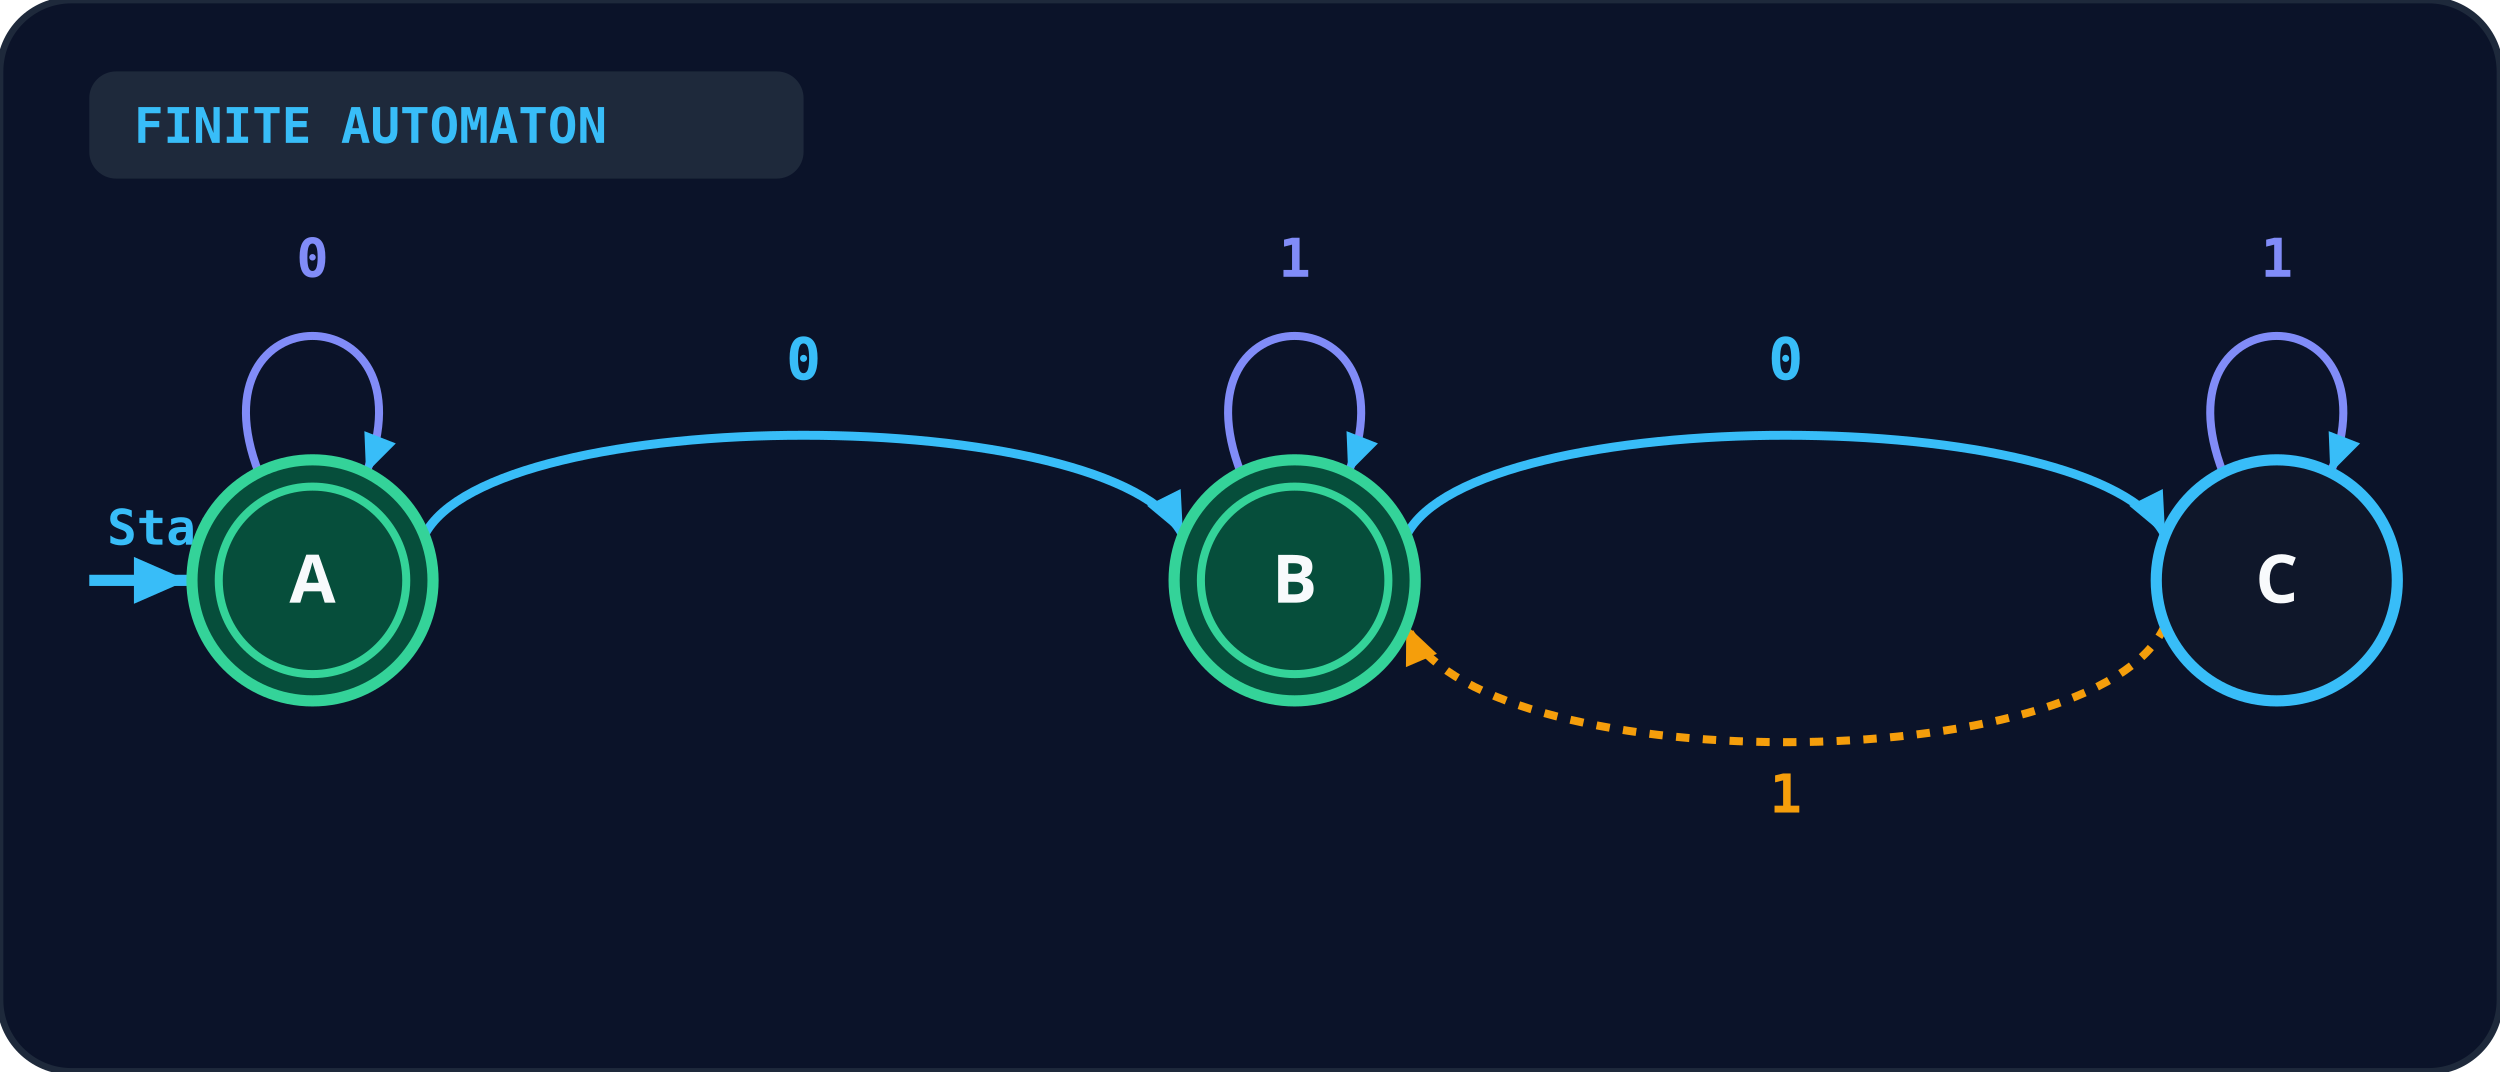
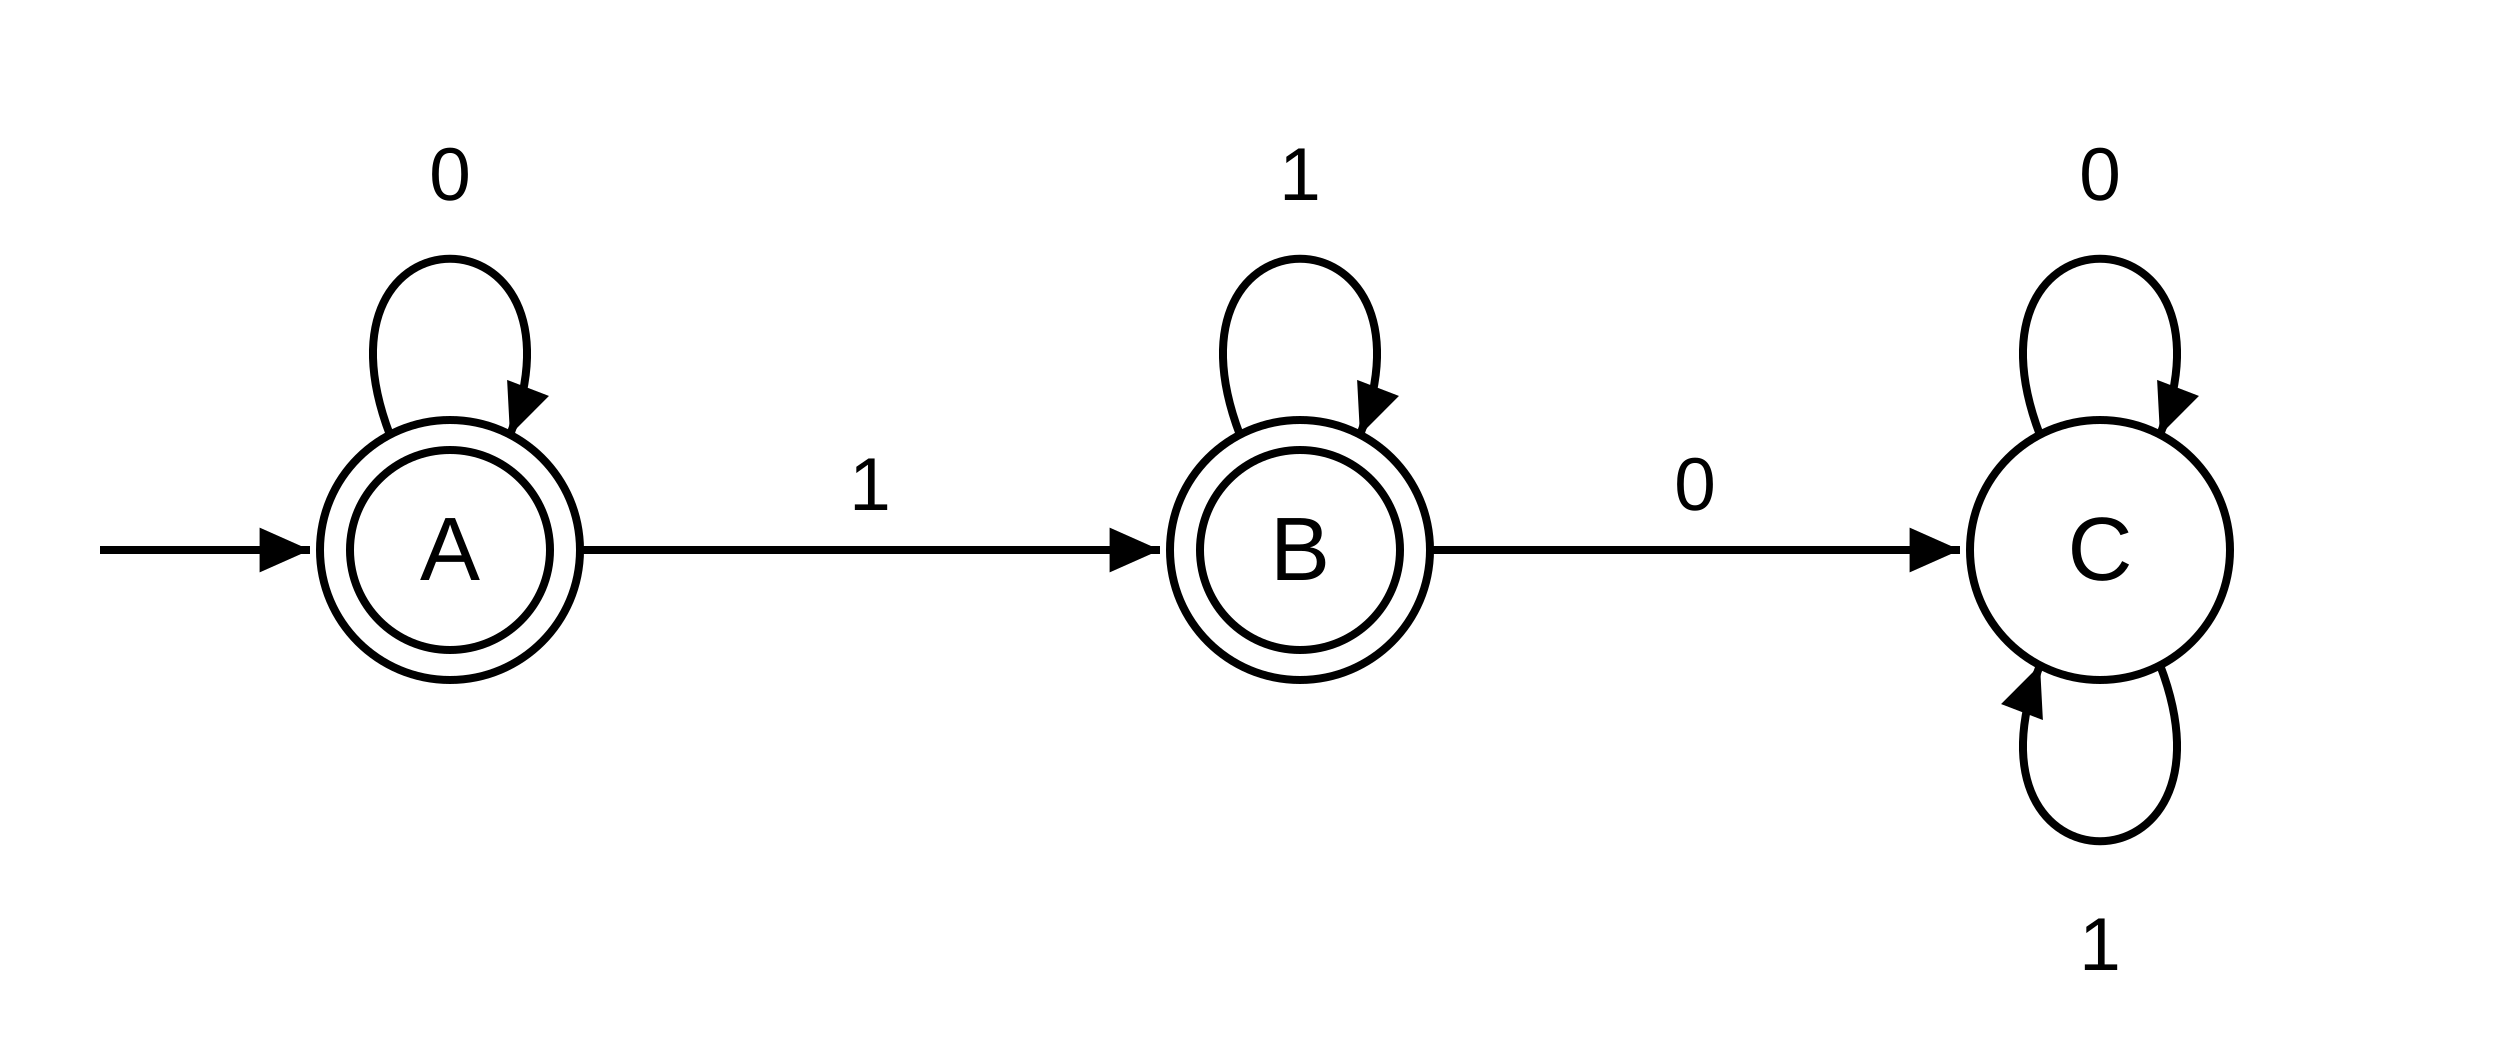
- <svg xmlns="http://www.w3.org/2000/svg" viewBox="0 0 560 240" width="100%" height="100%">
+ <svg xmlns="http://www.w3.org/2000/svg" viewBox="0 0 500 210" fill="none" font-family="Arial, Helvetica, sans-serif">
  <defs>
-     <marker id="arr-blue" viewBox="0 0 10 10" refX="8" refY="5" markerWidth="6" markerHeight="6" orient="auto-start-reverse">
-       <path d="M 0 1.5 L 8 5 L 0 8.5 z" fill="#38bdf8" />
-     </marker>
-     <marker id="arr-emerald" viewBox="0 0 10 10" refX="8" refY="5" markerWidth="6" markerHeight="6" orient="auto-start-reverse">
-       <path d="M 0 1.5 L 8 5 L 0 8.5 z" fill="#34d399" />
-     </marker>
-     <marker id="arr-amber" viewBox="0 0 10 10" refX="8" refY="5" markerWidth="6" markerHeight="6" orient="auto-start-reverse">
-       <path d="M 0 1.5 L 8 5 L 0 8.5 z" fill="#f59e0b" />
+     <marker id="cse1994a210arr" viewBox="0 0 10 10" refX="9" refY="5" markerWidth="7" markerHeight="7" orient="auto">
+       <path d="M0 1 L9 5 L0 9 Z" fill="currentColor" />
    </marker>
  </defs>
-   <rect width="100%" height="100%" rx="16" fill="#0b1329" stroke="#1e293b" stroke-width="1.5" />
-   <rect x="20" y="16" width="160" height="24" rx="6" fill="#1e293b" />
-   <text x="30" y="32" fill="#38bdf8" font-size="11" font-weight="bold" font-family="monospace">FINITE AUTOMATON</text>
-   <line x1="20" y1="130" x2="42" y2="130" stroke="#38bdf8" stroke-width="2.5" marker-end="url(#arr-blue)" />
-   <text x="24" y="122" fill="#38bdf8" font-size="11" font-weight="bold" font-family="monospace">Start</text>
-   <path d="M 95.0 120 C 110.0 90, 250.0 90, 265.0 120" fill="none" stroke="#38bdf8" stroke-width="2" marker-end="url(#arr-blue)" />
-   <text x="180.0" y="85" text-anchor="middle" fill="#38bdf8" font-size="13" font-weight="bold" font-family="monospace">0</text>
-   <path d="M 315.0 120 C 330.0 90, 470.0 90, 485.0 120" fill="none" stroke="#38bdf8" stroke-width="2" marker-end="url(#arr-blue)" />
-   <text x="400.0" y="85" text-anchor="middle" fill="#38bdf8" font-size="13" font-weight="bold" font-family="monospace">0</text>
-   <path d="M 485.0 140 C 470.0 175, 330.0 175, 315.0 140" fill="none" stroke="#f59e0b" stroke-width="1.8" stroke-dasharray="3 3" marker-end="url(#arr-amber)" />
-   <text x="400.0" y="182" text-anchor="middle" fill="#f59e0b" font-size="12" font-weight="bold" font-family="monospace">1</text>
-   <path d="M 58.0 106 C 42.0 65, 98.0 65, 82.0 106" fill="none" stroke="#818cf8" stroke-width="1.8" marker-end="url(#arr-blue)" />
-   <text x="70.0" y="62" text-anchor="middle" fill="#818cf8" font-size="12" font-weight="bold" font-family="monospace">0</text>
-   <circle cx="70.0" cy="130" r="27" fill="#064e3b" stroke="#34d399" stroke-width="2.5" />
-   <circle cx="70.0" cy="130" r="21" fill="none" stroke="#34d399" stroke-width="1.8" />
-   <text x="70.0" y="135" text-anchor="middle" fill="#f8fafc" font-size="15" font-weight="bold" font-family="system-ui">A</text>
-   <path d="M 278.0 106 C 262.0 65, 318.0 65, 302.0 106" fill="none" stroke="#818cf8" stroke-width="1.8" marker-end="url(#arr-blue)" />
-   <text x="290.0" y="62" text-anchor="middle" fill="#818cf8" font-size="12" font-weight="bold" font-family="monospace">1</text>
-   <circle cx="290.0" cy="130" r="27" fill="#064e3b" stroke="#34d399" stroke-width="2.5" />
-   <circle cx="290.0" cy="130" r="21" fill="none" stroke="#34d399" stroke-width="1.8" />
-   <text x="290.0" y="135" text-anchor="middle" fill="#f8fafc" font-size="15" font-weight="bold" font-family="system-ui">B</text>
-   <path d="M 498.0 106 C 482.0 65, 538.0 65, 522.0 106" fill="none" stroke="#818cf8" stroke-width="1.8" marker-end="url(#arr-blue)" />
-   <text x="510.0" y="62" text-anchor="middle" fill="#818cf8" font-size="12" font-weight="bold" font-family="monospace">1</text>
-   <circle cx="510.0" cy="130" r="27" fill="#0f172a" stroke="#38bdf8" stroke-width="2.5" />
-   <text x="510.0" y="135" text-anchor="middle" fill="#f8fafc" font-size="15" font-weight="bold" font-family="system-ui">C</text>
+   <g stroke="currentColor" stroke-width="1.6">
+     <circle cx="90" cy="110" r="26" />
+     <circle cx="90" cy="110" r="20" />
+     <circle cx="260" cy="110" r="26" />
+     <circle cx="260" cy="110" r="20" />
+     <circle cx="420" cy="110" r="26" />
+     <line x1="20" y1="110" x2="62" y2="110" marker-end="url(#cse1994a210arr)" />
+     <line x1="116" y1="110" x2="232" y2="110" marker-end="url(#cse1994a210arr)" />
+     <line x1="286" y1="110" x2="392" y2="110" marker-end="url(#cse1994a210arr)" />
+     <path d="M78 87 C60 40 120 40 102 87" marker-end="url(#cse1994a210arr)" />
+     <path d="M248 87 C230 40 290 40 272 87" marker-end="url(#cse1994a210arr)" />
+     <path d="M408 87 C390 40 450 40 432 87" marker-end="url(#cse1994a210arr)" />
+     <path d="M432 133 C450 180 390 180 408 133" marker-end="url(#cse1994a210arr)" />
+   </g>
+   <g fill="currentColor" font-size="18" text-anchor="middle">
+     <text x="90" y="116">A</text>
+     <text x="260" y="116">B</text>
+     <text x="420" y="116">C</text>
+   </g>
+   <g fill="currentColor" font-size="15" text-anchor="middle">
+     <text x="90" y="40">0</text>
+     <text x="260" y="40">1</text>
+     <text x="420" y="40">0</text>
+     <text x="420" y="194">1</text>
+     <text x="174" y="102">1</text>
+     <text x="339" y="102">0</text>
+   </g>
</svg>
